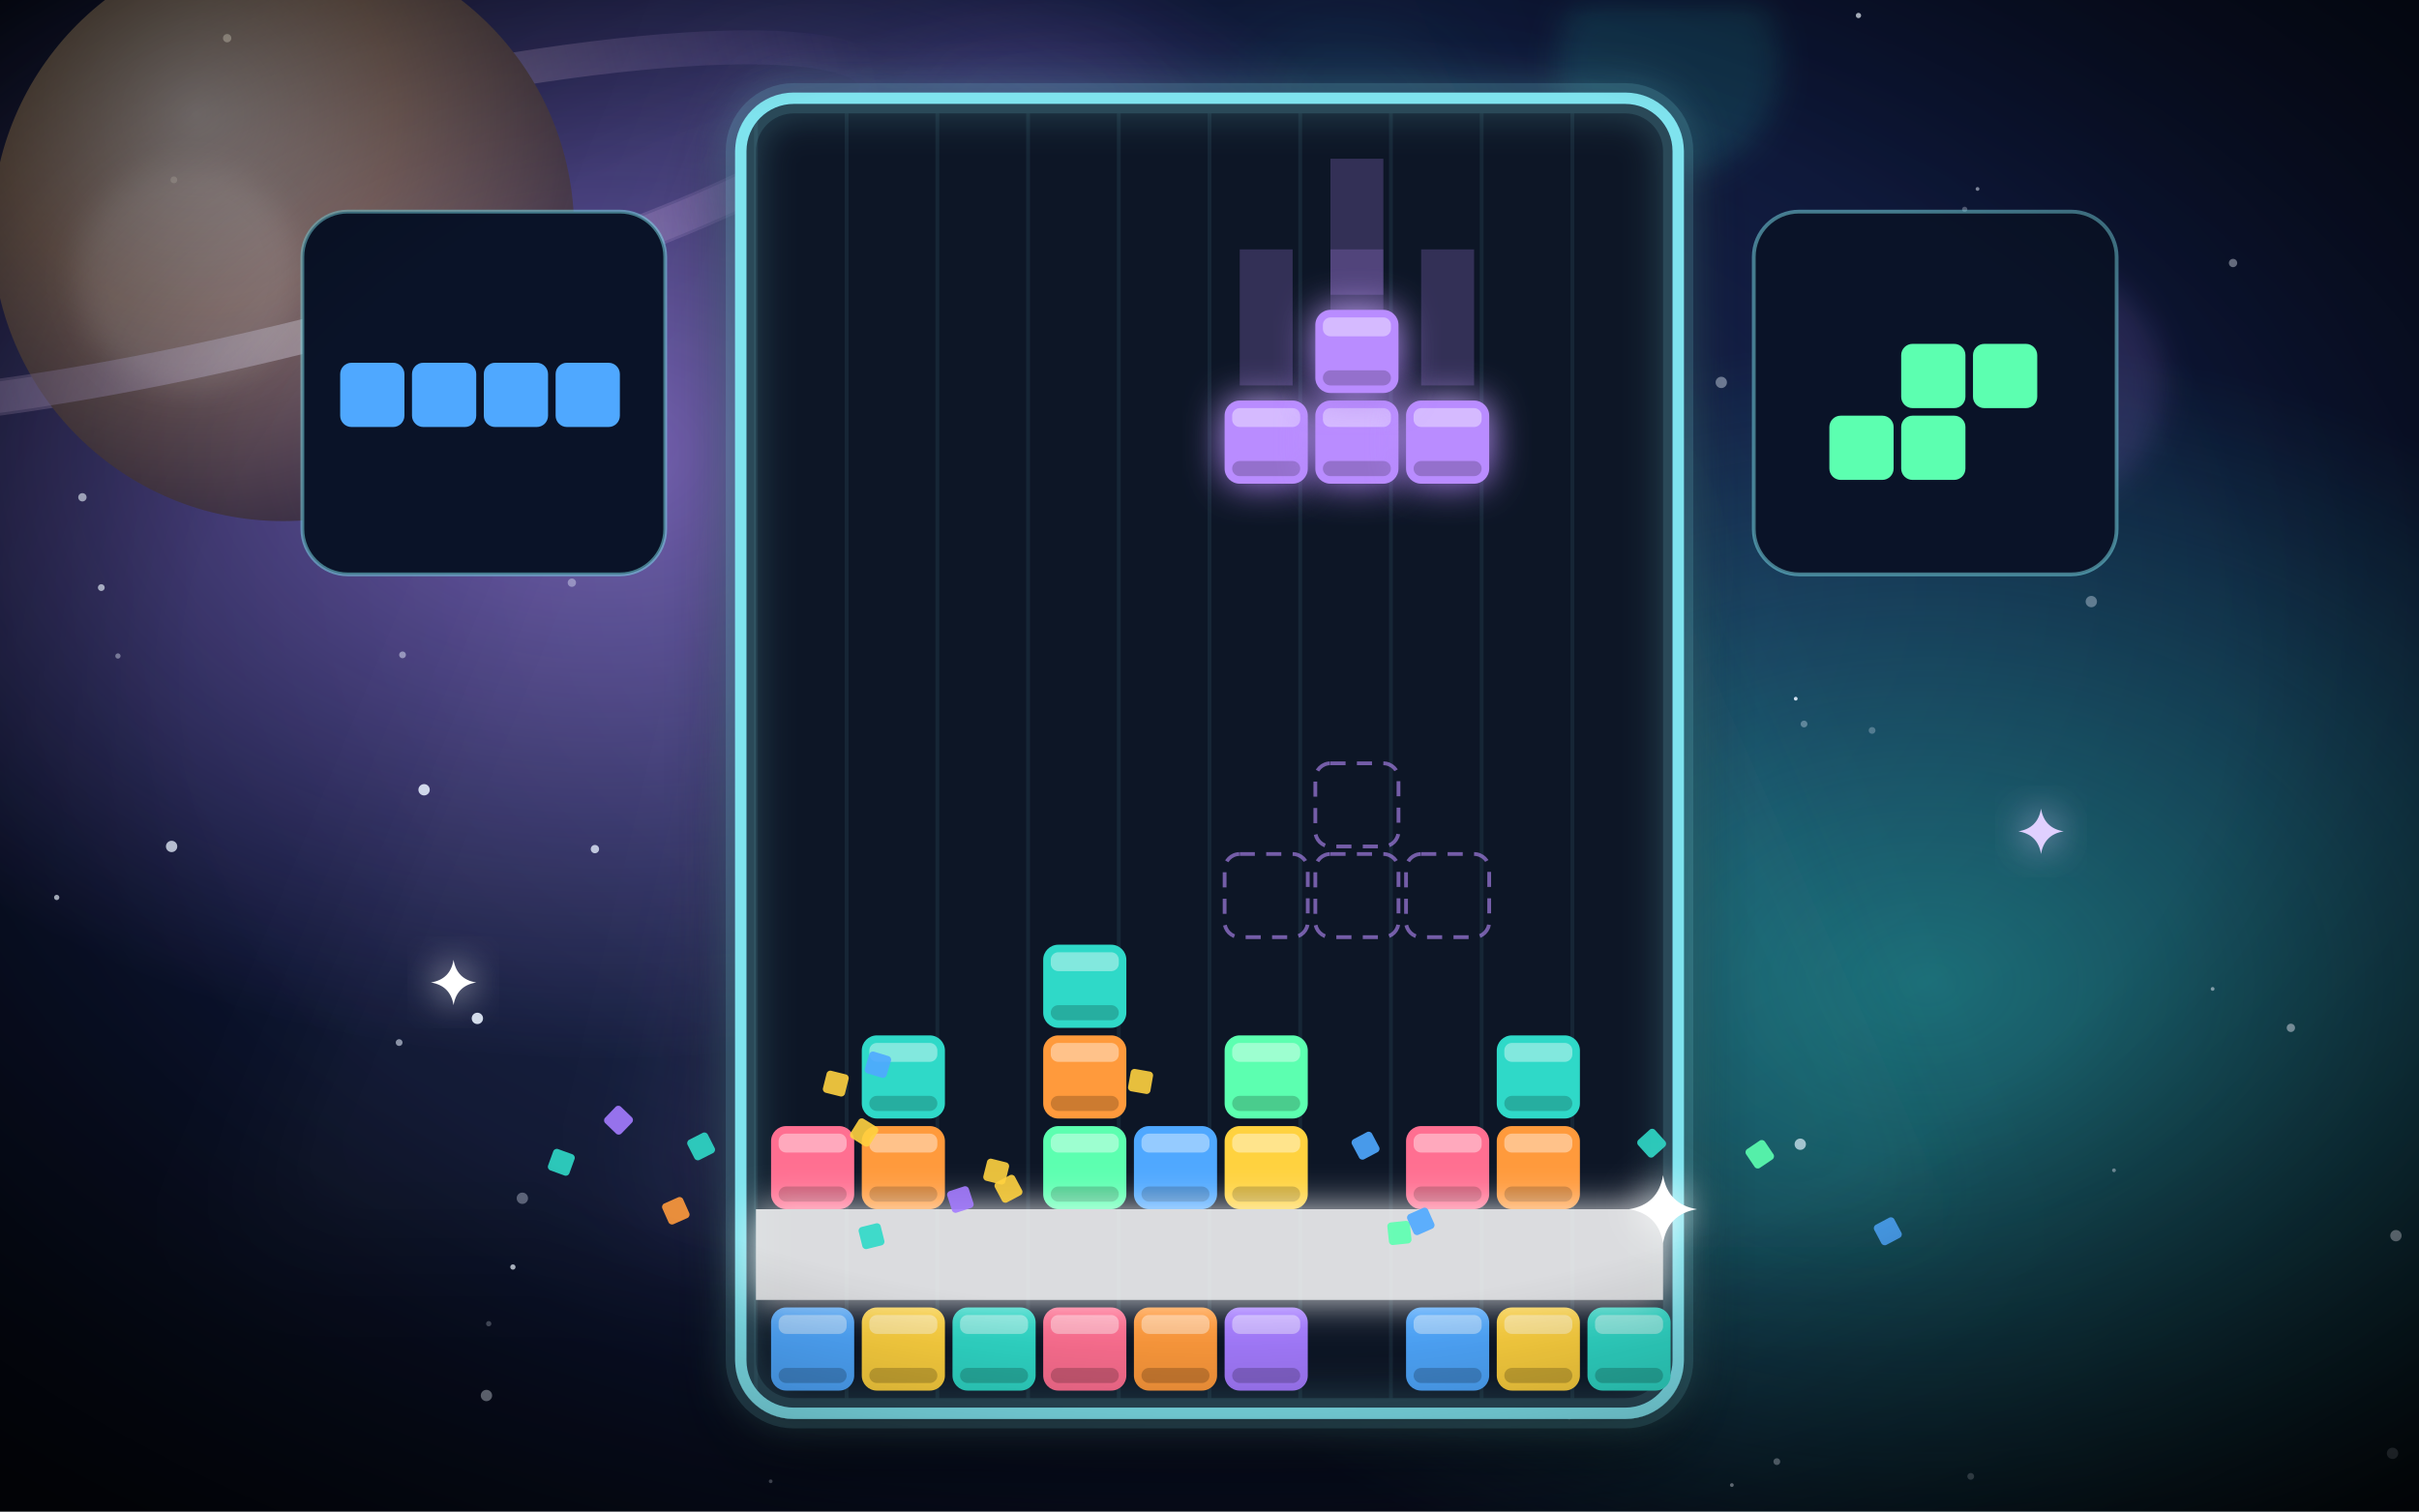
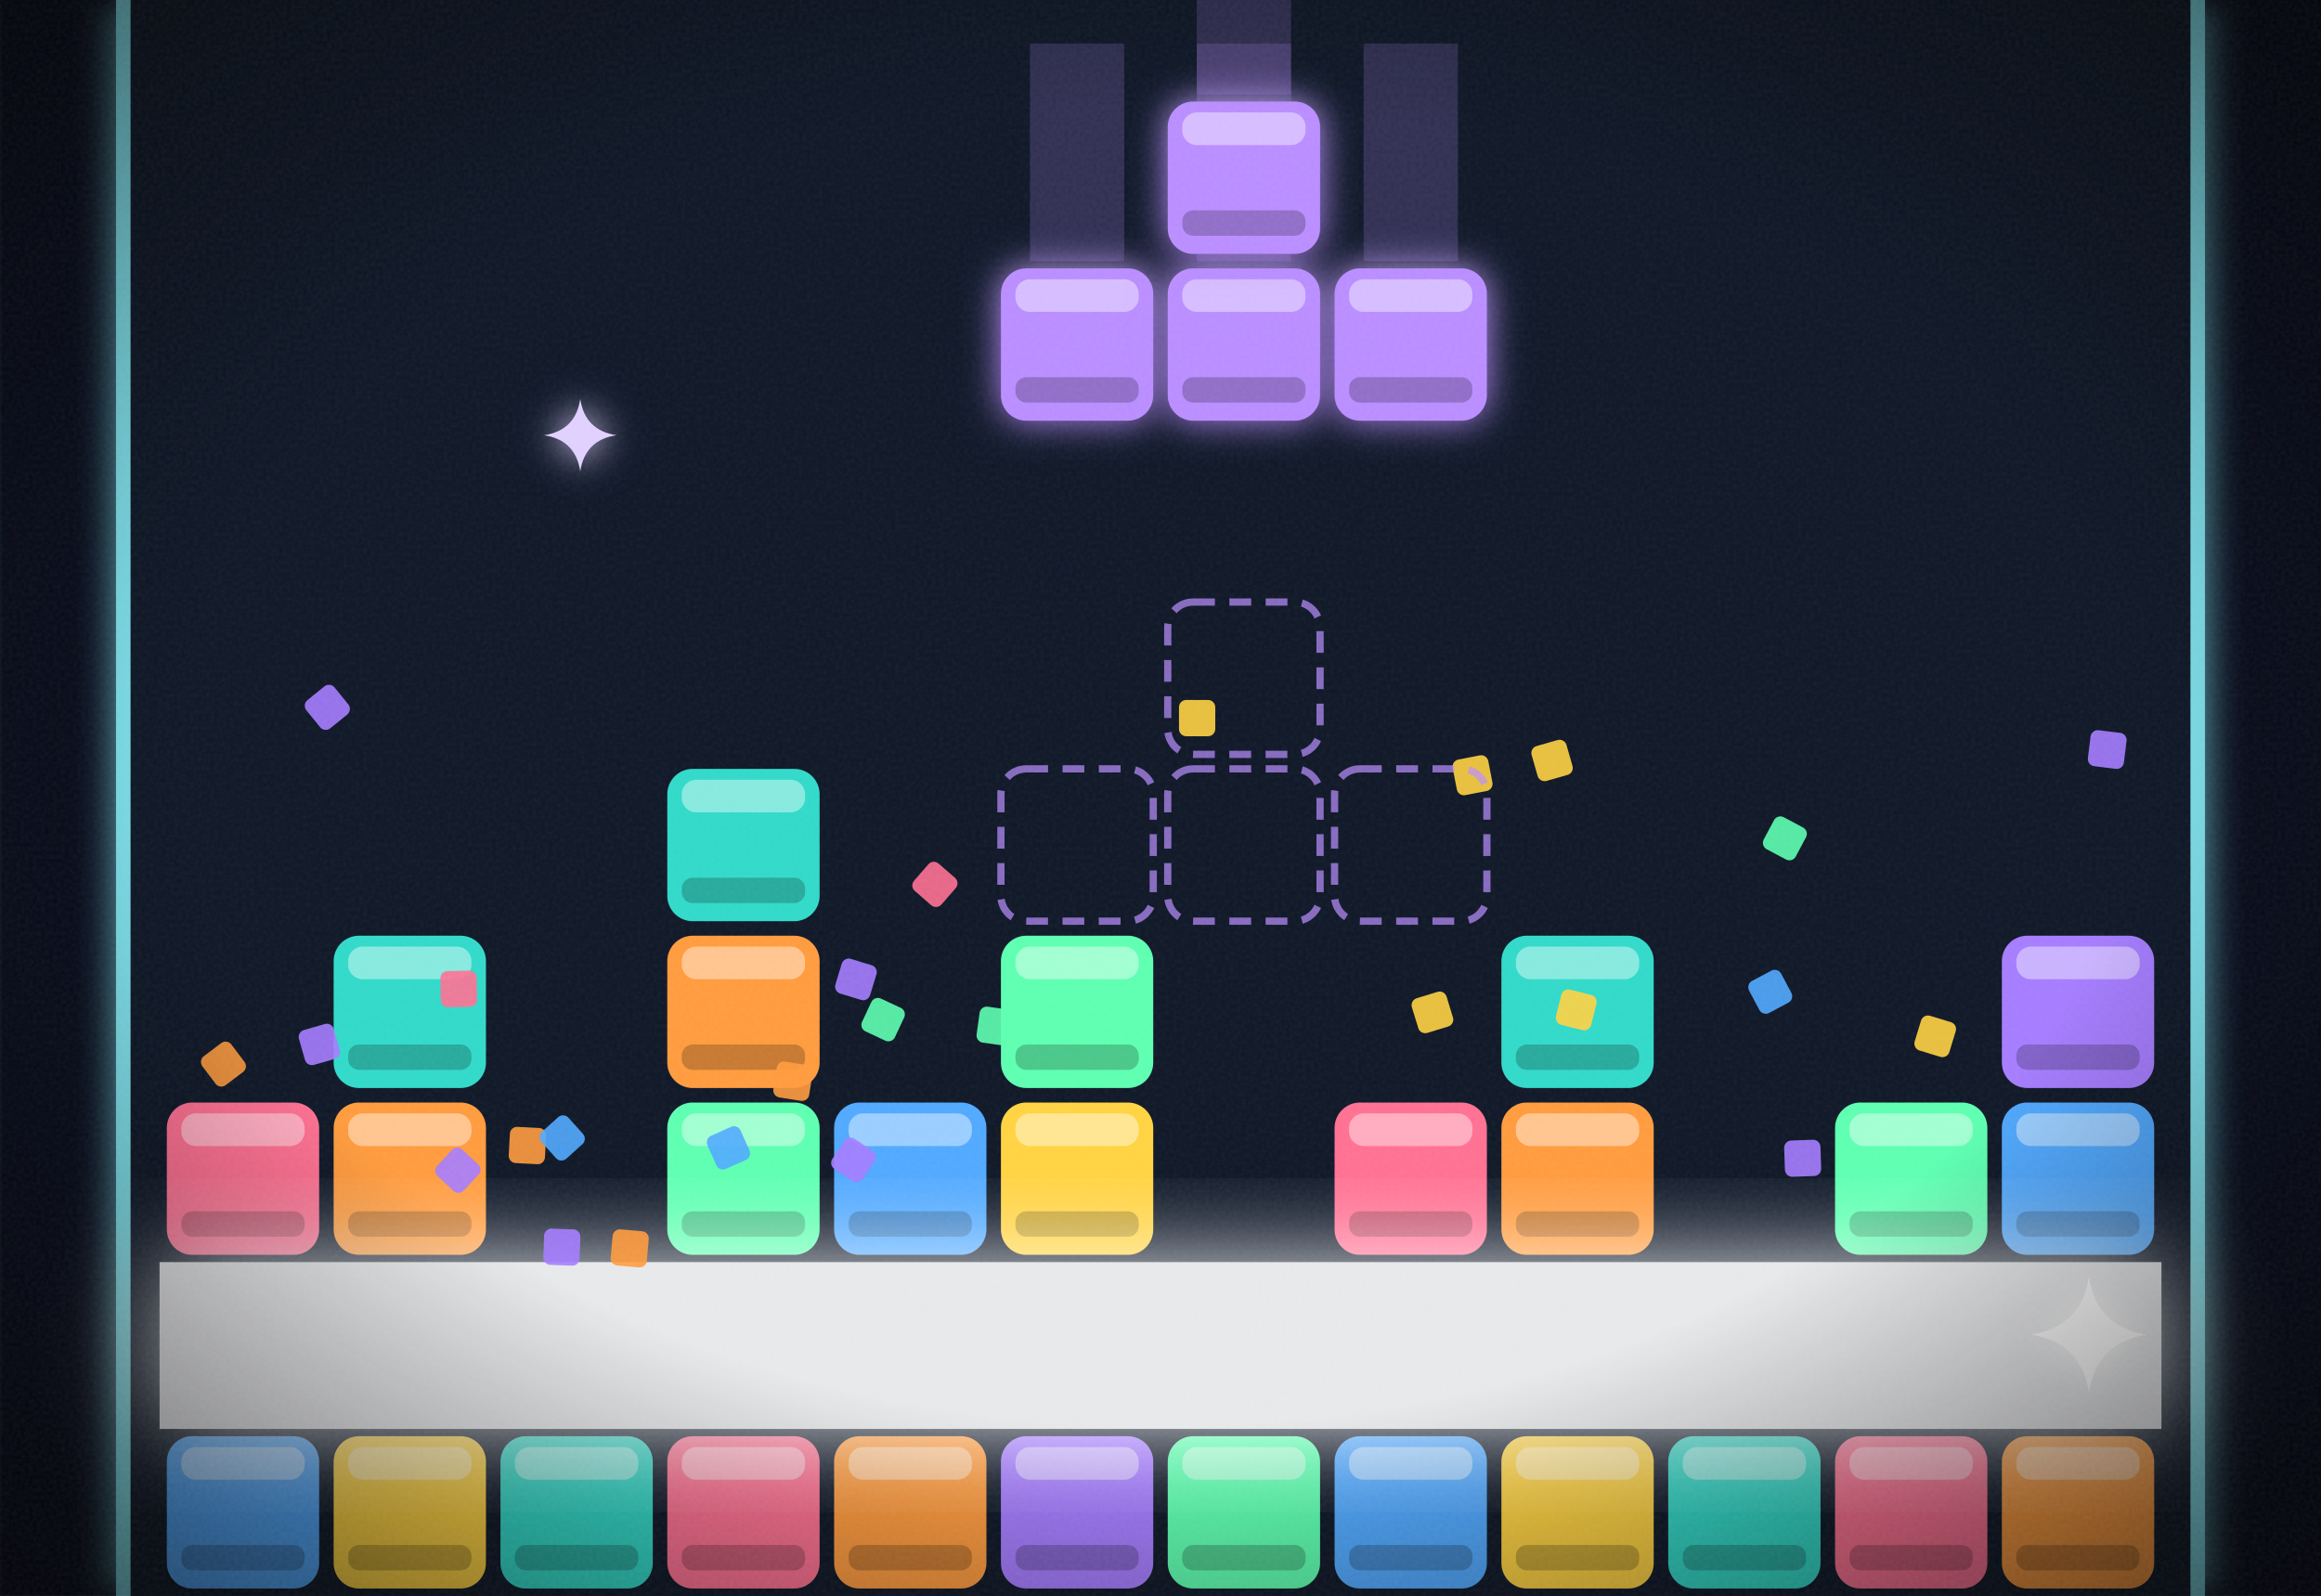
- <svg xmlns="http://www.w3.org/2000/svg" viewBox="0 0 640 400">
+ <svg xmlns="http://www.w3.org/2000/svg" viewBox="0 0 640 440" preserveAspectRatio="xMidYMid slice">
  <defs>
-     <radialGradient id="bg" cx="50%" cy="38%" r="78%">
-       <stop offset="0" stop-color="#1d2c5e" />
-       <stop offset=".55" stop-color="#0c1533" />
-       <stop offset="1" stop-color="#04070f" />
-     </radialGradient>
-     <radialGradient id="neb1" cx="50%" cy="50%" r="50%">
-       <stop offset="0" stop-color="#b98cff" stop-opacity=".55" />
-       <stop offset="1" stop-color="#b98cff" stop-opacity="0" />
-     </radialGradient>
-     <radialGradient id="neb2" cx="50%" cy="50%" r="50%">
-       <stop offset="0" stop-color="#2fd9c8" stop-opacity=".45" />
-       <stop offset="1" stop-color="#2fd9c8" stop-opacity="0" />
-     </radialGradient>
-     <radialGradient id="floorglow" cx="50%" cy="50%" r="50%">
-       <stop offset="0" stop-color="#b98cff" stop-opacity=".6" />
-       <stop offset="1" stop-color="#b98cff" stop-opacity="0" />
-     </radialGradient>
-     <linearGradient id="flo" x1="0" y1="0" x2="0" y2="1">
-       <stop offset="0" stop-color="#0d1530" />
-       <stop offset="1" stop-color="#03050b" />
-     </linearGradient>
-     <radialGradient id="vig" cx="50%" cy="45%" r="72%">
-       <stop offset=".58" stop-color="#000" stop-opacity="0" />
-       <stop offset="1" stop-color="#000" stop-opacity=".6" />
-     </radialGradient>
+     <filter id="glow" x="-50%" y="-50%" width="200%" height="200%">
+       <feGaussianBlur stdDeviation="5" result="b" />
+       <feMerge>
+         <feMergeNode in="b" />
+         <feMergeNode in="SourceGraphic" />
+       </feMerge>
+     </filter>
+     <filter id="bigglow" x="-50%" y="-50%" width="200%" height="200%">
+       <feGaussianBlur stdDeviation="14" result="b" />
+       <feMerge>
+         <feMergeNode in="b" />
+         <feMergeNode in="SourceGraphic" />
+       </feMerge>
+     </filter>
+     <filter id="soft" x="-50%" y="-50%" width="200%" height="200%">
+       <feGaussianBlur stdDeviation="10" />
+     </filter>
+     <filter id="dof" x="-20%" y="-20%" width="140%" height="140%">
+       <feGaussianBlur stdDeviation="4" />
+     </filter>
+     <filter id="dof2" x="-20%" y="-20%" width="140%" height="140%">
+       <feGaussianBlur stdDeviation="9" />
+     </filter>
+     <filter id="bokeh" x="-50%" y="-50%" width="200%" height="200%">
+       <feGaussianBlur stdDeviation="7" />
+     </filter>
+     <filter id="shadow" x="-30%" y="-30%" width="160%" height="160%">
+       <feDropShadow dx="0" dy="10" stdDeviation="10" flood-color="#000" flood-opacity=".6" />
+     </filter>
+     <filter id="grain" x="0" y="0" width="100%" height="100%">
+       <feTurbulence type="fractalNoise" baseFrequency=".9" numOctaves="2" seed="7" />
+       <feColorMatrix values="0 0 0 0 1  0 0 0 0 1  0 0 0 0 1  0 0 0 .055 0" />
+     </filter>
    <linearGradient id="chrome" x1="0" y1="0" x2="0" y2="1">
      <stop offset="0" stop-color="#f6fbff" />
      <stop offset=".45" stop-color="#9fb0c4" />
      <stop offset=".55" stop-color="#5d6c80" />
      <stop offset="1" stop-color="#cfdbe8" />
    </linearGradient>
    <linearGradient id="gold" x1="0" y1="0" x2="0" y2="1">
      <stop offset="0" stop-color="#fff3b0" />
      <stop offset=".5" stop-color="#ffb81f" />
      <stop offset="1" stop-color="#b86a00" />
    </linearGradient>
-     <filter id="glow" x="-50%" y="-50%" width="200%" height="200%">
-       <feGaussianBlur stdDeviation="5" result="b" />
-       <feMerge>
-         <feMergeNode in="b" />
-         <feMergeNode in="SourceGraphic" />
-       </feMerge>
-     </filter>
-     <filter id="soft" x="-50%" y="-50%" width="200%" height="200%">
-       <feGaussianBlur stdDeviation="10" />
-     </filter>
-     <filter id="blur2" x="-50%" y="-50%" width="200%" height="200%">
-       <feGaussianBlur stdDeviation="2" />
-     </filter>
-     <filter id="bokeh" x="-50%" y="-50%" width="200%" height="200%">
-       <feGaussianBlur stdDeviation="4" />
-     </filter>
-     <filter id="ray" x="-20%" y="-20%" width="140%" height="140%">
-       <feGaussianBlur stdDeviation="14" />
-     </filter>
-     <filter id="shadow" x="-30%" y="-30%" width="160%" height="160%">
-       <feDropShadow dx="0" dy="9" stdDeviation="9" flood-color="#000" flood-opacity=".6" />
-     </filter>
+     <radialGradient id="vig" cx="50%" cy="48%" r="75%">
+       <stop offset=".55" stop-color="#000" stop-opacity="0" />
+       <stop offset="1" stop-color="#000" stop-opacity=".72" />
+     </radialGradient>
  </defs>
-   <rect width="640" height="400" fill="url(#bg)" />
-   <ellipse cx="160" cy="120" rx="240" ry="160" fill="url(#neb1)" />
-   <ellipse cx="510" cy="260" rx="240" ry="170" fill="url(#neb2)" />
-   <circle cx="105.6" cy="275.9" r="0.9" fill="#e8f1ff" opacity="0.56" />
-   <circle cx="138.2" cy="317.1" r="1.5" fill="#e8f1ff" opacity="0.37" />
-   <circle cx="337.6" cy="315.4" r="0.5" fill="#e8f1ff" opacity="0.49" />
-   <circle cx="374.6" cy="27.7" r="0.7" fill="#e8f1ff" opacity="0.85" />
-   <circle cx="444.1" cy="174.7" r="1.1" fill="#e8f1ff" opacity="0.65" />
-   <circle cx="21.8" cy="131.6" r="1.1" fill="#e8f1ff" opacity="0.70" />
-   <circle cx="415.2" cy="375.2" r="0.5" fill="#e8f1ff" opacity="0.35" />
-   <circle cx="523.2" cy="50.0" r="0.5" fill="#e8f1ff" opacity="0.54" />
-   <circle cx="353.3" cy="137.2" r="1.1" fill="#e8f1ff" opacity="0.35" />
-   <circle cx="425.7" cy="188.0" r="0.7" fill="#e8f1ff" opacity="0.30" />
-   <circle cx="126.3" cy="269.5" r="1.5" fill="#e8f1ff" opacity="0.89" />
-   <circle cx="45.4" cy="224.0" r="1.5" fill="#e8f1ff" opacity="0.79" />
-   <circle cx="128.7" cy="369.3" r="1.5" fill="#e8f1ff" opacity="0.52" />
-   <circle cx="233.7" cy="180.5" r="1.1" fill="#e8f1ff" opacity="0.46" />
-   <circle cx="310.0" cy="106.3" r="0.5" fill="#e8f1ff" opacity="0.35" />
-   <circle cx="458.2" cy="393.0" r="0.5" fill="#e8f1ff" opacity="0.57" />
-   <circle cx="352.3" cy="299.3" r="0.7" fill="#e8f1ff" opacity="0.62" />
-   <circle cx="203.9" cy="392.0" r="0.5" fill="#e8f1ff" opacity="0.37" />
-   <circle cx="108.9" cy="139.3" r="0.9" fill="#e8f1ff" opacity="0.48" />
-   <circle cx="382.2" cy="122.6" r="0.5" fill="#e8f1ff" opacity="0.36" />
-   <circle cx="590.8" cy="69.6" r="1.1" fill="#e8f1ff" opacity="0.49" />
-   <circle cx="437.3" cy="270.4" r="0.7" fill="#e8f1ff" opacity="0.51" />
-   <circle cx="633.0" cy="384.6" r="1.5" fill="#e8f1ff" opacity="0.26" />
-   <circle cx="221.8" cy="202.5" r="0.7" fill="#e8f1ff" opacity="0.86" />
-   <circle cx="157.4" cy="224.7" r="1.1" fill="#e8f1ff" opacity="0.77" />
-   <circle cx="495.3" cy="193.3" r="0.9" fill="#e8f1ff" opacity="0.28" />
-   <circle cx="165.1" cy="115.9" r="1.1" fill="#e8f1ff" opacity="0.41" />
-   <circle cx="252.5" cy="348.2" r="0.7" fill="#e8f1ff" opacity="0.89" />
-   <circle cx="477.3" cy="191.6" r="0.9" fill="#e8f1ff" opacity="0.34" />
-   <circle cx="416.2" cy="364.6" r="1.1" fill="#e8f1ff" opacity="0.27" />
-   <circle cx="135.7" cy="335.3" r="0.7" fill="#e8f1ff" opacity="0.82" />
-   <circle cx="384.9" cy="170.4" r="1.5" fill="#e8f1ff" opacity="0.84" />
-   <circle cx="305.2" cy="55.5" r="1.5" fill="#e8f1ff" opacity="0.43" />
-   <circle cx="491.7" cy="4.1" r="0.7" fill="#e8f1ff" opacity="0.87" />
-   <circle cx="15.0" cy="237.5" r="0.7" fill="#e8f1ff" opacity="0.80" />
-   <circle cx="374.0" cy="102.9" r="1.1" fill="#e8f1ff" opacity="0.74" />
-   <circle cx="519.8" cy="55.4" r="0.7" fill="#e8f1ff" opacity="0.31" />
-   <circle cx="60.1" cy="10.1" r="1.1" fill="#e8f1ff" opacity="0.76" />
-   <circle cx="46.0" cy="47.6" r="0.9" fill="#e8f1ff" opacity="0.33" />
-   <circle cx="344.7" cy="129.7" r="1.1" fill="#e8f1ff" opacity="0.83" />
-   <circle cx="397.6" cy="72.6" r="1.1" fill="#e8f1ff" opacity="0.38" />
-   <circle cx="476.3" cy="302.8" r="1.5" fill="#e8f1ff" opacity="0.71" />
-   <circle cx="559.3" cy="309.7" r="0.5" fill="#e8f1ff" opacity="0.50" />
-   <circle cx="553.3" cy="159.2" r="1.5" fill="#e8f1ff" opacity="0.36" />
-   <circle cx="455.4" cy="101.2" r="1.5" fill="#e8f1ff" opacity="0.45" />
-   <circle cx="26.8" cy="155.5" r="0.9" fill="#e8f1ff" opacity="0.72" />
-   <circle cx="633.9" cy="327.0" r="1.5" fill="#e8f1ff" opacity="0.57" />
-   <circle cx="366.7" cy="218.2" r="0.5" fill="#e8f1ff" opacity="0.58" />
-   <circle cx="470.1" cy="386.8" r="0.9" fill="#e8f1ff" opacity="0.44" />
-   <circle cx="399.8" cy="303.1" r="0.7" fill="#e8f1ff" opacity="0.29" />
-   <circle cx="521.4" cy="390.7" r="0.9" fill="#e8f1ff" opacity="0.29" />
-   <circle cx="421.1" cy="168.1" r="0.5" fill="#e8f1ff" opacity="0.67" />
-   <circle cx="401.0" cy="323.1" r="1.1" fill="#e8f1ff" opacity="0.58" />
-   <circle cx="606.1" cy="272.0" r="1.1" fill="#e8f1ff" opacity="0.56" />
-   <circle cx="328.3" cy="350.3" r="0.5" fill="#e8f1ff" opacity="0.40" />
-   <circle cx="31.2" cy="173.6" r="0.7" fill="#e8f1ff" opacity="0.43" />
-   <circle cx="377.2" cy="161.8" r="1.1" fill="#e8f1ff" opacity="0.55" />
-   <circle cx="151.3" cy="154.2" r="1.1" fill="#e8f1ff" opacity="0.40" />
-   <circle cx="585.4" cy="261.7" r="0.5" fill="#e8f1ff" opacity="0.56" />
-   <circle cx="314.8" cy="286.9" r="0.7" fill="#e8f1ff" opacity="0.76" />
-   <circle cx="401.2" cy="303.4" r="1.5" fill="#e8f1ff" opacity="0.70" />
-   <circle cx="437.1" cy="98.1" r="1.1" fill="#e8f1ff" opacity="0.50" />
-   <circle cx="393.4" cy="329.9" r="0.5" fill="#e8f1ff" opacity="0.36" />
-   <circle cx="129.3" cy="350.3" r="0.7" fill="#e8f1ff" opacity="0.31" />
-   <circle cx="112.2" cy="209.0" r="1.5" fill="#e8f1ff" opacity="0.86" />
-   <circle cx="475.1" cy="184.9" r="0.5" fill="#e8f1ff" opacity="0.89" />
-   <circle cx="106.5" cy="173.3" r="0.9" fill="#e8f1ff" opacity="0.49" />
-   <circle cx="372.3" cy="75.5" r="0.5" fill="#e8f1ff" opacity="0.87" />
-   <circle cx="206.2" cy="101.7" r="0.7" fill="#e8f1ff" opacity="0.83" />
-   <circle cx="324.5" cy="95.4" r="0.9" fill="#e8f1ff" opacity="0.72" />
-   <defs>
-     <radialGradient id="pl" cx="35%" cy="30%" r="75%">
-       <stop offset="0" stop-color="#f3e2c0" />
-       <stop offset=".45" stop-color="#b08a5a" />
-       <stop offset="1" stop-color="#2a1d14" />
-     </radialGradient>
-     <linearGradient id="plr" x1="0" y1="0" x2="1" y2="0">
-       <stop offset="0" stop-color="#b98cff" stop-opacity="0" />
-       <stop offset=".5" stop-color="#f6e6c4" stop-opacity=".8" />
-       <stop offset="1" stop-color="#b98cff" stop-opacity="0" />
-     </linearGradient>
-   </defs>
-   <g opacity=".55">
-     <ellipse cx="74.9" cy="60.9" rx="161.8" ry="29.3" fill="none" stroke="url(#plr)" stroke-width="9" transform="rotate(-14 74.9 60.9)" />
-     <circle cx="74.9" cy="60.9" r="77.0" fill="url(#pl)" />
-     <path d="M-86.8,60.9 A161.8,29.3 0 0 0 236.7,60.9" fill="none" stroke="url(#plr)" stroke-width="9" transform="rotate(-14 74.9 60.9)" />
-   </g>
-   <circle cx="258.2" cy="169.0" r="33.3" fill="#b98cff" opacity="0.16" filter="url(#bokeh)" />
-   <circle cx="259.8" cy="97.4" r="16.5" fill="#b98cff" opacity="0.12" filter="url(#bokeh)" />
-   <circle cx="49.6" cy="73.2" r="29.7" fill="#ffffff" opacity="0.13" filter="url(#bokeh)" />
-   <circle cx="141.7" cy="90.0" r="24.6" fill="#2fd9c8" opacity="0.11" filter="url(#bokeh)" />
-   <circle cx="441.3" cy="17.3" r="29.6" fill="#2fd9c8" opacity="0.14" filter="url(#bokeh)" />
-   <circle cx="360.7" cy="137.1" r="33.8" fill="#b98cff" opacity="0.12" filter="url(#bokeh)" />
-   <circle cx="274.9" cy="241.2" r="21.1" fill="#b98cff" opacity="0.11" filter="url(#bokeh)" />
-   <circle cx="539.5" cy="101.7" r="32.9" fill="#b98cff" opacity="0.15" filter="url(#bokeh)" />
-   <circle cx="360.3" cy="71.0" r="25.6" fill="#ffffff" opacity="0.09" filter="url(#bokeh)" />
-   <g opacity=".55" filter="url(#ray)">
-     <polygon points="250,-10 300,-10 380,330 170,330" fill="#b98cff" opacity=".18" />
-     <polygon points="330,-10 370,-10 520,330 360,330" fill="#2fd9c8" opacity=".14" />
-     <polygon points="200,-10 230,-10 230,330 60,330" fill="#ffffff" opacity=".06" />
-   </g>
-   <rect x="196" y="26" width="248" height="348" rx="14" fill="#0a1328" stroke="#7fe3ee" stroke-width="3" filter="url(#shadow)" />
-   <rect x="196" y="26" width="248" height="348" rx="14" fill="none" stroke="#7fe3ee" stroke-width="8" opacity=".25" filter="url(#glow)" />
-   <line x1="200" y1="30" x2="200" y2="370" stroke="#7fe3ee" stroke-opacity=".08" />
-   <line x1="224" y1="30" x2="224" y2="370" stroke="#7fe3ee" stroke-opacity=".08" />
-   <line x1="248" y1="30" x2="248" y2="370" stroke="#7fe3ee" stroke-opacity=".08" />
-   <line x1="272" y1="30" x2="272" y2="370" stroke="#7fe3ee" stroke-opacity=".08" />
-   <line x1="296" y1="30" x2="296" y2="370" stroke="#7fe3ee" stroke-opacity=".08" />
-   <line x1="320" y1="30" x2="320" y2="370" stroke="#7fe3ee" stroke-opacity=".08" />
-   <line x1="344" y1="30" x2="344" y2="370" stroke="#7fe3ee" stroke-opacity=".08" />
-   <line x1="368" y1="30" x2="368" y2="370" stroke="#7fe3ee" stroke-opacity=".08" />
-   <line x1="392" y1="30" x2="392" y2="370" stroke="#7fe3ee" stroke-opacity=".08" />
-   <line x1="416" y1="30" x2="416" y2="370" stroke="#7fe3ee" stroke-opacity=".08" />
-   <rect x="204" y="346" width="22" height="22" rx="4" fill="#4fa8ff" />
-   <rect x="206" y="348" width="18" height="5" rx="2" fill="#fff" opacity=".4" />
-   <rect x="206" y="362" width="18" height="4" rx="2" fill="#000" opacity=".2" />
-   <rect x="204" y="298" width="22" height="22" rx="4" fill="#ff6f91" />
-   <rect x="206" y="300" width="18" height="5" rx="2" fill="#fff" opacity=".4" />
-   <rect x="206" y="314" width="18" height="4" rx="2" fill="#000" opacity=".2" />
-   <rect x="228" y="346" width="22" height="22" rx="4" fill="#ffd23f" />
-   <rect x="230" y="348" width="18" height="5" rx="2" fill="#fff" opacity=".4" />
-   <rect x="230" y="362" width="18" height="4" rx="2" fill="#000" opacity=".2" />
-   <rect x="228" y="298" width="22" height="22" rx="4" fill="#ff9a3c" />
-   <rect x="230" y="300" width="18" height="5" rx="2" fill="#fff" opacity=".4" />
-   <rect x="230" y="314" width="18" height="4" rx="2" fill="#000" opacity=".2" />
-   <rect x="228" y="274" width="22" height="22" rx="4" fill="#2fd9c8" />
-   <rect x="230" y="276" width="18" height="5" rx="2" fill="#fff" opacity=".4" />
-   <rect x="230" y="290" width="18" height="4" rx="2" fill="#000" opacity=".2" />
-   <rect x="252" y="346" width="22" height="22" rx="4" fill="#2fd9c8" />
-   <rect x="254" y="348" width="18" height="5" rx="2" fill="#fff" opacity=".4" />
-   <rect x="254" y="362" width="18" height="4" rx="2" fill="#000" opacity=".2" />
-   <rect x="276" y="346" width="22" height="22" rx="4" fill="#ff6f91" />
-   <rect x="278" y="348" width="18" height="5" rx="2" fill="#fff" opacity=".4" />
-   <rect x="278" y="362" width="18" height="4" rx="2" fill="#000" opacity=".2" />
-   <rect x="276" y="298" width="22" height="22" rx="4" fill="#5cffb0" />
-   <rect x="278" y="300" width="18" height="5" rx="2" fill="#fff" opacity=".4" />
-   <rect x="278" y="314" width="18" height="4" rx="2" fill="#000" opacity=".2" />
-   <rect x="276" y="274" width="22" height="22" rx="4" fill="#ff9a3c" />
-   <rect x="278" y="276" width="18" height="5" rx="2" fill="#fff" opacity=".4" />
-   <rect x="278" y="290" width="18" height="4" rx="2" fill="#000" opacity=".2" />
-   <rect x="276" y="250" width="22" height="22" rx="4" fill="#2fd9c8" />
-   <rect x="278" y="252" width="18" height="5" rx="2" fill="#fff" opacity=".4" />
-   <rect x="278" y="266" width="18" height="4" rx="2" fill="#000" opacity=".2" />
-   <rect x="300" y="346" width="22" height="22" rx="4" fill="#ff9a3c" />
-   <rect x="302" y="348" width="18" height="5" rx="2" fill="#fff" opacity=".4" />
-   <rect x="302" y="362" width="18" height="4" rx="2" fill="#000" opacity=".2" />
-   <rect x="300" y="298" width="22" height="22" rx="4" fill="#4fa8ff" />
-   <rect x="302" y="300" width="18" height="5" rx="2" fill="#fff" opacity=".4" />
-   <rect x="302" y="314" width="18" height="4" rx="2" fill="#000" opacity=".2" />
-   <rect x="324" y="346" width="22" height="22" rx="4" fill="#a47bff" />
-   <rect x="326" y="348" width="18" height="5" rx="2" fill="#fff" opacity=".4" />
-   <rect x="326" y="362" width="18" height="4" rx="2" fill="#000" opacity=".2" />
-   <rect x="324" y="298" width="22" height="22" rx="4" fill="#ffd23f" />
-   <rect x="326" y="300" width="18" height="5" rx="2" fill="#fff" opacity=".4" />
-   <rect x="326" y="314" width="18" height="4" rx="2" fill="#000" opacity=".2" />
-   <rect x="324" y="274" width="22" height="22" rx="4" fill="#5cffb0" />
-   <rect x="326" y="276" width="18" height="5" rx="2" fill="#fff" opacity=".4" />
-   <rect x="326" y="290" width="18" height="4" rx="2" fill="#000" opacity=".2" />
-   <rect x="372" y="346" width="22" height="22" rx="4" fill="#4fa8ff" />
-   <rect x="374" y="348" width="18" height="5" rx="2" fill="#fff" opacity=".4" />
-   <rect x="374" y="362" width="18" height="4" rx="2" fill="#000" opacity=".2" />
-   <rect x="372" y="298" width="22" height="22" rx="4" fill="#ff6f91" />
-   <rect x="374" y="300" width="18" height="5" rx="2" fill="#fff" opacity=".4" />
-   <rect x="374" y="314" width="18" height="4" rx="2" fill="#000" opacity=".2" />
-   <rect x="396" y="346" width="22" height="22" rx="4" fill="#ffd23f" />
-   <rect x="398" y="348" width="18" height="5" rx="2" fill="#fff" opacity=".4" />
-   <rect x="398" y="362" width="18" height="4" rx="2" fill="#000" opacity=".2" />
-   <rect x="396" y="298" width="22" height="22" rx="4" fill="#ff9a3c" />
-   <rect x="398" y="300" width="18" height="5" rx="2" fill="#fff" opacity=".4" />
-   <rect x="398" y="314" width="18" height="4" rx="2" fill="#000" opacity=".2" />
-   <rect x="396" y="274" width="22" height="22" rx="4" fill="#2fd9c8" />
-   <rect x="398" y="276" width="18" height="5" rx="2" fill="#fff" opacity=".4" />
-   <rect x="398" y="290" width="18" height="4" rx="2" fill="#000" opacity=".2" />
-   <rect x="420" y="346" width="22" height="22" rx="4" fill="#2fd9c8" />
-   <rect x="422" y="348" width="18" height="5" rx="2" fill="#fff" opacity=".4" />
-   <rect x="422" y="362" width="18" height="4" rx="2" fill="#000" opacity=".2" />
-   <rect x="200" y="320" width="240" height="24" fill="#ffffff" opacity=".85" filter="url(#glow)" />
-   <rect x="212.1" y="275.3" width="6" height="6" rx="1" fill="#4fa8ff" transform="rotate(17 212.1 337.5)" opacity=".9" />
-   <rect x="216.4" y="279.5" width="6" height="6" rx="1" fill="#ffd23f" transform="rotate(62 216.4 338.0)" opacity=".9" />
-   <rect x="300.9" y="262.1" width="6" height="6" rx="1" fill="#4fa8ff" transform="rotate(62 300.9 331.9)" opacity=".9" />
-   <rect x="208.2" y="281.8" width="6" height="6" rx="1" fill="#ffd23f" transform="rotate(14 208.2 326.2)" opacity=".9" />
-   <rect x="405.1" y="284.0" width="6" height="6" rx="1" fill="#2fd9c8" transform="rotate(48 405.1 327.2)" opacity=".9" />
-   <rect x="157.3" y="301.5" width="6" height="6" rx="1" fill="#ff9a3c" transform="rotate(66 157.3 326.7)" opacity=".9" />
-   <rect x="479.6" y="309.1" width="6" height="6" rx="1" fill="#4fa8ff" transform="rotate(62 479.6 333.0)" opacity=".9" />
-   <rect x="427.1" y="280.4" width="6" height="6" rx="1" fill="#5cffb0" transform="rotate(56 427.1 327.8)" opacity=".9" />
-   <rect x="205.5" y="302.2" width="6" height="6" rx="1" fill="#2fd9c8" transform="rotate(76 205.5 330.3)" opacity=".9" />
-   <rect x="118.2" y="257.3" width="6" height="6" rx="1" fill="#2fd9c8" transform="rotate(63 118.2 334.3)" opacity=".9" />
-   <rect x="321.4" y="276.6" width="6" height="6" rx="1" fill="#5cffb0" transform="rotate(84 321.4 328.4)" opacity=".9" />
-   <rect x="120.5" y="274.8" width="6" height="6" rx="1" fill="#a47bff" transform="rotate(44 120.5 336.8)" opacity=".9" />
-   <rect x="208.6" y="290.1" width="6" height="6" rx="1" fill="#ffd23f" transform="rotate(32 208.6 326.1)" opacity=".9" />
-   <rect x="254.0" y="305.5" width="6" height="6" rx="1" fill="#ffd23f" transform="rotate(14 254.0 336.0)" opacity=".9" />
-   <rect x="135.7" y="301.8" width="6" height="6" rx="1" fill="#2fd9c8" transform="rotate(20 135.7 334.0)" opacity=".9" />
-   <rect x="217.4" y="285.6" width="6" height="6" rx="1" fill="#a47bff" transform="rotate(72 217.4 326.2)" opacity=".9" />
-   <rect x="291.2" y="282.0" width="6" height="6" rx="1" fill="#ffd23f" transform="rotate(10 291.2 328.8)" opacity=".9" />
-   <rect x="354.4" y="304.3" width="6" height="6" rx="1" fill="#4fa8ff" transform="rotate(66 354.4 329.5)" opacity=".9" />
-   <rect x="328" y="66" width="14" height="36" fill="#b98cff" opacity=".22" />
-   <g filter="url(#glow)">
-     <rect x="324" y="106" width="22" height="22" rx="4" fill="#b98cff" />
-     <rect x="326" y="108" width="18" height="5" rx="2" fill="#fff" opacity=".4" />
-     <rect x="326" y="122" width="18" height="4" rx="2" fill="#000" opacity=".2" />
-   </g>
-   <rect x="352" y="66" width="14" height="36" fill="#b98cff" opacity=".22" />
-   <g filter="url(#glow)">
-     <rect x="348" y="106" width="22" height="22" rx="4" fill="#b98cff" />
-     <rect x="350" y="108" width="18" height="5" rx="2" fill="#fff" opacity=".4" />
-     <rect x="350" y="122" width="18" height="4" rx="2" fill="#000" opacity=".2" />
-   </g>
-   <rect x="376" y="66" width="14" height="36" fill="#b98cff" opacity=".22" />
-   <g filter="url(#glow)">
-     <rect x="372" y="106" width="22" height="22" rx="4" fill="#b98cff" />
-     <rect x="374" y="108" width="18" height="5" rx="2" fill="#fff" opacity=".4" />
-     <rect x="374" y="122" width="18" height="4" rx="2" fill="#000" opacity=".2" />
-   </g>
-   <rect x="352" y="42" width="14" height="36" fill="#b98cff" opacity=".22" />
-   <g filter="url(#glow)">
-     <rect x="348" y="82" width="22" height="22" rx="4" fill="#b98cff" />
-     <rect x="350" y="84" width="18" height="5" rx="2" fill="#fff" opacity=".4" />
-     <rect x="350" y="98" width="18" height="4" rx="2" fill="#000" opacity=".2" />
-   </g>
-   <rect x="324" y="226" width="22" height="22" rx="4" fill="none" stroke="#b98cff" stroke-dasharray="4 3" opacity=".6" />
-   <rect x="348" y="226" width="22" height="22" rx="4" fill="none" stroke="#b98cff" stroke-dasharray="4 3" opacity=".6" />
-   <rect x="372" y="226" width="22" height="22" rx="4" fill="none" stroke="#b98cff" stroke-dasharray="4 3" opacity=".6" />
-   <rect x="348" y="202" width="22" height="22" rx="4" fill="none" stroke="#b98cff" stroke-dasharray="4 3" opacity=".6" />
-   <rect x="464" y="56" width="96" height="96" rx="12" fill="#0a1328" stroke="#7fe3ee" stroke-opacity=".5" />
-   <rect x="484" y="110" width="17" height="17" rx="3" fill="#5cffb0" />
-   <rect x="503" y="110" width="17" height="17" rx="3" fill="#5cffb0" />
-   <rect x="503" y="91" width="17" height="17" rx="3" fill="#5cffb0" />
-   <rect x="522" y="91" width="17" height="17" rx="3" fill="#5cffb0" />
-   <rect x="80" y="56" width="96" height="96" rx="12" fill="#0a1328" stroke="#7fe3ee" stroke-opacity=".5" />
-   <rect x="90" y="96" width="17" height="17" rx="3" fill="#4fa8ff" />
-   <rect x="109" y="96" width="17" height="17" rx="3" fill="#4fa8ff" />
-   <rect x="128" y="96" width="17" height="17" rx="3" fill="#4fa8ff" />
-   <rect x="147" y="96" width="17" height="17" rx="3" fill="#4fa8ff" />
+   <rect width="640" height="440" fill="#05070f" />
+   <rect width="640" height="440" fill="#070b1c" />
+   <line x1="0" y1="0" x2="0" y2="440" stroke="#7fe3ee" stroke-opacity=".05" />
+   <line x1="32" y1="0" x2="32" y2="440" stroke="#7fe3ee" stroke-opacity=".05" />
+   <line x1="64" y1="0" x2="64" y2="440" stroke="#7fe3ee" stroke-opacity=".05" />
+   <line x1="96" y1="0" x2="96" y2="440" stroke="#7fe3ee" stroke-opacity=".05" />
+   <line x1="128" y1="0" x2="128" y2="440" stroke="#7fe3ee" stroke-opacity=".05" />
+   <line x1="160" y1="0" x2="160" y2="440" stroke="#7fe3ee" stroke-opacity=".05" />
+   <line x1="192" y1="0" x2="192" y2="440" stroke="#7fe3ee" stroke-opacity=".05" />
+   <line x1="224" y1="0" x2="224" y2="440" stroke="#7fe3ee" stroke-opacity=".05" />
+   <line x1="256" y1="0" x2="256" y2="440" stroke="#7fe3ee" stroke-opacity=".05" />
+   <line x1="288" y1="0" x2="288" y2="440" stroke="#7fe3ee" stroke-opacity=".05" />
+   <line x1="320" y1="0" x2="320" y2="440" stroke="#7fe3ee" stroke-opacity=".05" />
+   <line x1="352" y1="0" x2="352" y2="440" stroke="#7fe3ee" stroke-opacity=".05" />
+   <line x1="384" y1="0" x2="384" y2="440" stroke="#7fe3ee" stroke-opacity=".05" />
+   <line x1="416" y1="0" x2="416" y2="440" stroke="#7fe3ee" stroke-opacity=".05" />
+   <line x1="448" y1="0" x2="448" y2="440" stroke="#7fe3ee" stroke-opacity=".05" />
+   <line x1="480" y1="0" x2="480" y2="440" stroke="#7fe3ee" stroke-opacity=".05" />
+   <line x1="512" y1="0" x2="512" y2="440" stroke="#7fe3ee" stroke-opacity=".05" />
+   <line x1="544" y1="0" x2="544" y2="440" stroke="#7fe3ee" stroke-opacity=".05" />
+   <line x1="576" y1="0" x2="576" y2="440" stroke="#7fe3ee" stroke-opacity=".05" />
+   <line x1="608" y1="0" x2="608" y2="440" stroke="#7fe3ee" stroke-opacity=".05" />
+   <rect x="34" y="-20" width="572" height="480" fill="#0a1328" stroke="#7fe3ee" stroke-width="4" filter="url(#glow)" />
+   <g>
+     <rect x="46" y="396" width="42" height="42" rx="7" fill="#4fa8ff" />
+     <rect x="50" y="399" width="34" height="9" rx="4" fill="#fff" opacity=".42" />
+     <rect x="50" y="426" width="34" height="7" rx="3" fill="#000" opacity=".22" />
+   </g>
+   <g>
+     <rect x="46" y="304" width="42" height="42" rx="7" fill="#ff6f91" />
+     <rect x="50" y="307" width="34" height="9" rx="4" fill="#fff" opacity=".42" />
+     <rect x="50" y="334" width="34" height="7" rx="3" fill="#000" opacity=".22" />
+   </g>
+   <g>
+     <rect x="92" y="396" width="42" height="42" rx="7" fill="#ffd23f" />
+     <rect x="96" y="399" width="34" height="9" rx="4" fill="#fff" opacity=".42" />
+     <rect x="96" y="426" width="34" height="7" rx="3" fill="#000" opacity=".22" />
+   </g>
+   <g>
+     <rect x="92" y="304" width="42" height="42" rx="7" fill="#ff9a3c" />
+     <rect x="96" y="307" width="34" height="9" rx="4" fill="#fff" opacity=".42" />
+     <rect x="96" y="334" width="34" height="7" rx="3" fill="#000" opacity=".22" />
+   </g>
+   <g>
+     <rect x="92" y="258" width="42" height="42" rx="7" fill="#2fd9c8" />
+     <rect x="96" y="261" width="34" height="9" rx="4" fill="#fff" opacity=".42" />
+     <rect x="96" y="288" width="34" height="7" rx="3" fill="#000" opacity=".22" />
+   </g>
+   <g>
+     <rect x="138" y="396" width="42" height="42" rx="7" fill="#2fd9c8" />
+     <rect x="142" y="399" width="34" height="9" rx="4" fill="#fff" opacity=".42" />
+     <rect x="142" y="426" width="34" height="7" rx="3" fill="#000" opacity=".22" />
+   </g>
+   <g>
+     <rect x="184" y="396" width="42" height="42" rx="7" fill="#ff6f91" />
+     <rect x="188" y="399" width="34" height="9" rx="4" fill="#fff" opacity=".42" />
+     <rect x="188" y="426" width="34" height="7" rx="3" fill="#000" opacity=".22" />
+   </g>
+   <g>
+     <rect x="184" y="304" width="42" height="42" rx="7" fill="#5cffb0" />
+     <rect x="188" y="307" width="34" height="9" rx="4" fill="#fff" opacity=".42" />
+     <rect x="188" y="334" width="34" height="7" rx="3" fill="#000" opacity=".22" />
+   </g>
+   <g>
+     <rect x="184" y="258" width="42" height="42" rx="7" fill="#ff9a3c" />
+     <rect x="188" y="261" width="34" height="9" rx="4" fill="#fff" opacity=".42" />
+     <rect x="188" y="288" width="34" height="7" rx="3" fill="#000" opacity=".22" />
+   </g>
+   <g>
+     <rect x="184" y="212" width="42" height="42" rx="7" fill="#2fd9c8" />
+     <rect x="188" y="215" width="34" height="9" rx="4" fill="#fff" opacity=".42" />
+     <rect x="188" y="242" width="34" height="7" rx="3" fill="#000" opacity=".22" />
+   </g>
+   <g>
+     <rect x="230" y="396" width="42" height="42" rx="7" fill="#ff9a3c" />
+     <rect x="234" y="399" width="34" height="9" rx="4" fill="#fff" opacity=".42" />
+     <rect x="234" y="426" width="34" height="7" rx="3" fill="#000" opacity=".22" />
+   </g>
+   <g>
+     <rect x="230" y="304" width="42" height="42" rx="7" fill="#4fa8ff" />
+     <rect x="234" y="307" width="34" height="9" rx="4" fill="#fff" opacity=".42" />
+     <rect x="234" y="334" width="34" height="7" rx="3" fill="#000" opacity=".22" />
+   </g>
+   <g>
+     <rect x="276" y="396" width="42" height="42" rx="7" fill="#a47bff" />
+     <rect x="280" y="399" width="34" height="9" rx="4" fill="#fff" opacity=".42" />
+     <rect x="280" y="426" width="34" height="7" rx="3" fill="#000" opacity=".22" />
+   </g>
+   <g>
+     <rect x="276" y="304" width="42" height="42" rx="7" fill="#ffd23f" />
+     <rect x="280" y="307" width="34" height="9" rx="4" fill="#fff" opacity=".42" />
+     <rect x="280" y="334" width="34" height="7" rx="3" fill="#000" opacity=".22" />
+   </g>
+   <g>
+     <rect x="276" y="258" width="42" height="42" rx="7" fill="#5cffb0" />
+     <rect x="280" y="261" width="34" height="9" rx="4" fill="#fff" opacity=".42" />
+     <rect x="280" y="288" width="34" height="7" rx="3" fill="#000" opacity=".22" />
+   </g>
+   <g>
+     <rect x="322" y="396" width="42" height="42" rx="7" fill="#5cffb0" />
+     <rect x="326" y="399" width="34" height="9" rx="4" fill="#fff" opacity=".42" />
+     <rect x="326" y="426" width="34" height="7" rx="3" fill="#000" opacity=".22" />
+   </g>
+   <g>
+     <rect x="368" y="396" width="42" height="42" rx="7" fill="#4fa8ff" />
+     <rect x="372" y="399" width="34" height="9" rx="4" fill="#fff" opacity=".42" />
+     <rect x="372" y="426" width="34" height="7" rx="3" fill="#000" opacity=".22" />
+   </g>
+   <g>
+     <rect x="368" y="304" width="42" height="42" rx="7" fill="#ff6f91" />
+     <rect x="372" y="307" width="34" height="9" rx="4" fill="#fff" opacity=".42" />
+     <rect x="372" y="334" width="34" height="7" rx="3" fill="#000" opacity=".22" />
+   </g>
+   <g>
+     <rect x="414" y="396" width="42" height="42" rx="7" fill="#ffd23f" />
+     <rect x="418" y="399" width="34" height="9" rx="4" fill="#fff" opacity=".42" />
+     <rect x="418" y="426" width="34" height="7" rx="3" fill="#000" opacity=".22" />
+   </g>
+   <g>
+     <rect x="414" y="304" width="42" height="42" rx="7" fill="#ff9a3c" />
+     <rect x="418" y="307" width="34" height="9" rx="4" fill="#fff" opacity=".42" />
+     <rect x="418" y="334" width="34" height="7" rx="3" fill="#000" opacity=".22" />
+   </g>
+   <g>
+     <rect x="414" y="258" width="42" height="42" rx="7" fill="#2fd9c8" />
+     <rect x="418" y="261" width="34" height="9" rx="4" fill="#fff" opacity=".42" />
+     <rect x="418" y="288" width="34" height="7" rx="3" fill="#000" opacity=".22" />
+   </g>
+   <g>
+     <rect x="460" y="396" width="42" height="42" rx="7" fill="#2fd9c8" />
+     <rect x="464" y="399" width="34" height="9" rx="4" fill="#fff" opacity=".42" />
+     <rect x="464" y="426" width="34" height="7" rx="3" fill="#000" opacity=".22" />
+   </g>
+   <g>
+     <rect x="506" y="396" width="42" height="42" rx="7" fill="#ff6f91" />
+     <rect x="510" y="399" width="34" height="9" rx="4" fill="#fff" opacity=".42" />
+     <rect x="510" y="426" width="34" height="7" rx="3" fill="#000" opacity=".22" />
+   </g>
+   <g>
+     <rect x="506" y="304" width="42" height="42" rx="7" fill="#5cffb0" />
+     <rect x="510" y="307" width="34" height="9" rx="4" fill="#fff" opacity=".42" />
+     <rect x="510" y="334" width="34" height="7" rx="3" fill="#000" opacity=".22" />
+   </g>
+   <g>
+     <rect x="552" y="396" width="42" height="42" rx="7" fill="#ff9a3c" />
+     <rect x="556" y="399" width="34" height="9" rx="4" fill="#fff" opacity=".42" />
+     <rect x="556" y="426" width="34" height="7" rx="3" fill="#000" opacity=".22" />
+   </g>
+   <g>
+     <rect x="552" y="304" width="42" height="42" rx="7" fill="#4fa8ff" />
+     <rect x="556" y="307" width="34" height="9" rx="4" fill="#fff" opacity=".42" />
+     <rect x="556" y="334" width="34" height="7" rx="3" fill="#000" opacity=".22" />
+   </g>
+   <g>
+     <rect x="552" y="258" width="42" height="42" rx="7" fill="#a47bff" />
+     <rect x="556" y="261" width="34" height="9" rx="4" fill="#fff" opacity=".42" />
+     <rect x="556" y="288" width="34" height="7" rx="3" fill="#000" opacity=".22" />
+   </g>
+   <rect x="44" y="348" width="552" height="46" fill="#ffffff" opacity=".9" filter="url(#bigglow)" />
+   <rect x="169.1" y="338.8" width="10" height="10" rx="2" fill="#ff9a3c" transform="rotate(5 169.1 338.8)" opacity=".9" />
+   <rect x="91.0" y="188.0" width="10" height="10" rx="2" fill="#a47bff" transform="rotate(51 91.0 188.0)" opacity=".9" />
+   <rect x="398.3" y="272.9" width="10" height="10" rx="2" fill="#ffd23f" transform="rotate(73 398.3 272.9)" opacity=".9" />
+   <rect x="150.1" y="338.7" width="10" height="10" rx="2" fill="#a47bff" transform="rotate(2 150.1 338.7)" opacity=".9" />
+   <rect x="431.0" y="272.4" width="10" height="10" rx="2" fill="#ffd23f" transform="rotate(14 431.0 272.4)" opacity=".9" />
+   <rect x="410.0" y="207.9" width="10" height="10" rx="2" fill="#ffd23f" transform="rotate(79 410.0 207.9)" opacity=".9" />
+   <rect x="501.9" y="314.2" width="10" height="10" rx="2" fill="#a47bff" transform="rotate(88 501.9 314.2)" opacity=".9" />
+   <rect x="91.5" y="281.8" width="10" height="10" rx="2" fill="#a47bff" transform="rotate(74 91.5 281.8)" opacity=".9" />
+   <rect x="490.2" y="266.7" width="10" height="10" rx="2" fill="#4fa8ff" transform="rotate(62 490.2 266.7)" opacity=".9" />
+   <rect x="431.4" y="203.5" width="10" height="10" rx="2" fill="#ffd23f" transform="rotate(74 431.4 203.5)" opacity=".9" />
+   <rect x="530.3" y="279.5" width="10" height="10" rx="2" fill="#ffd23f" transform="rotate(17 530.3 279.5)" opacity=".9" />
+   <rect x="131.4" y="267.6" width="10" height="10" rx="2" fill="#ff6f91" transform="rotate(89 131.4 267.6)" opacity=".9" />
+   <rect x="241.1" y="274.5" width="10" height="10" rx="2" fill="#5cffb0" transform="rotate(25 241.1 274.5)" opacity=".9" />
+   <rect x="214.5" y="292.4" width="10" height="10" rx="2" fill="#ff9a3c" transform="rotate(9 214.5 292.4)" opacity=".9" />
+   <rect x="490.1" y="224.4" width="10" height="10" rx="2" fill="#5cffb0" transform="rotate(28 490.1 224.4)" opacity=".9" />
+   <rect x="234.0" y="312.9" width="10" height="10" rx="2" fill="#a47bff" transform="rotate(34 234.0 312.9)" opacity=".9" />
+   <rect x="62.6" y="286.4" width="10" height="10" rx="2" fill="#ff9a3c" transform="rotate(53 62.6 286.4)" opacity=".9" />
+   <rect x="140.7" y="310.6" width="10" height="10" rx="2" fill="#ff9a3c" transform="rotate(3 140.7 310.6)" opacity=".9" />
+   <rect x="155.4" y="306.7" width="10" height="10" rx="2" fill="#4fa8ff" transform="rotate(48 155.4 306.7)" opacity=".9" />
+   <rect x="232.7" y="263.8" width="10" height="10" rx="2" fill="#a47bff" transform="rotate(17 232.7 263.8)" opacity=".9" />
+   <rect x="270.4" y="277.3" width="10" height="10" rx="2" fill="#5cffb0" transform="rotate(8 270.4 277.3)" opacity=".9" />
+   <rect x="203.4" y="309.9" width="10" height="10" rx="2" fill="#4fa8ff" transform="rotate(66 203.4 309.9)" opacity=".9" />
+   <rect x="335.1" y="193.0" width="10" height="10" rx="2" fill="#ffd23f" transform="rotate(90 335.1 193.0)" opacity=".9" />
+   <rect x="126.0" y="315.6" width="10" height="10" rx="2" fill="#a47bff" transform="rotate(43 126.0 315.6)" opacity=".9" />
+   <rect x="257.3" y="236.8" width="10" height="10" rx="2" fill="#ff6f91" transform="rotate(41 257.3 236.8)" opacity=".9" />
+   <rect x="576.7" y="201.1" width="10" height="10" rx="2" fill="#a47bff" transform="rotate(7 576.7 201.1)" opacity=".9" />
+   <rect x="284" y="12" width="26" height="60" fill="#b98cff" opacity=".2" />
+   <g filter="url(#glow)">
+     <rect x="276" y="74" width="42" height="42" rx="7" fill="#b98cff" />
+     <rect x="280" y="77" width="34" height="9" rx="4" fill="#fff" opacity=".42" />
+     <rect x="280" y="104" width="34" height="7" rx="3" fill="#000" opacity=".22" />
+   </g>
+   <rect x="330" y="12" width="26" height="60" fill="#b98cff" opacity=".2" />
+   <g filter="url(#glow)">
+     <rect x="322" y="74" width="42" height="42" rx="7" fill="#b98cff" />
+     <rect x="326" y="77" width="34" height="9" rx="4" fill="#fff" opacity=".42" />
+     <rect x="326" y="104" width="34" height="7" rx="3" fill="#000" opacity=".22" />
+   </g>
+   <rect x="376" y="12" width="26" height="60" fill="#b98cff" opacity=".2" />
+   <g filter="url(#glow)">
+     <rect x="368" y="74" width="42" height="42" rx="7" fill="#b98cff" />
+     <rect x="372" y="77" width="34" height="9" rx="4" fill="#fff" opacity=".42" />
+     <rect x="372" y="104" width="34" height="7" rx="3" fill="#000" opacity=".22" />
+   </g>
+   <rect x="330" y="-34" width="26" height="60" fill="#b98cff" opacity=".2" />
+   <g filter="url(#glow)">
+     <rect x="322" y="28" width="42" height="42" rx="7" fill="#b98cff" />
+     <rect x="326" y="31" width="34" height="9" rx="4" fill="#fff" opacity=".42" />
+     <rect x="326" y="58" width="34" height="7" rx="3" fill="#000" opacity=".22" />
+   </g>
+   <rect x="276" y="212" width="42" height="42" rx="7" fill="none" stroke="#b98cff" stroke-width="2" stroke-dasharray="6 4" opacity=".7" />
+   <rect x="322" y="212" width="42" height="42" rx="7" fill="none" stroke="#b98cff" stroke-width="2" stroke-dasharray="6 4" opacity=".7" />
+   <rect x="368" y="212" width="42" height="42" rx="7" fill="none" stroke="#b98cff" stroke-width="2" stroke-dasharray="6 4" opacity=".7" />
+   <rect x="322" y="166" width="42" height="42" rx="7" fill="none" stroke="#b98cff" stroke-width="2" stroke-dasharray="6 4" opacity=".7" />
  <g opacity="1" filter="url(#glow)">
-     <path d="M440,311 Q441.26,318.74 449,320 Q441.26,321.26 440,329 Q438.74,321.26 431,320 Q438.74,318.74 440,311Z" fill="#ffffff" />
+     <path d="M576,352 Q578.08,365.92 592,368 Q578.08,370.08 576,384 Q573.92,370.08 560,368 Q573.92,365.92 576,352Z" fill="#ffffff" />
  </g>
  <g opacity="1" filter="url(#glow)">
-     <path d="M120,254 Q120.84,259.16 126,260 Q120.84,260.84 120,266 Q119.16,260.84 114,260 Q119.16,259.16 120,254Z" fill="#ffffff" />
-   </g>
-   <g opacity="1" filter="url(#glow)">
-     <path d="M540,214 Q540.84,219.16 546,220 Q540.84,220.84 540,226 Q539.16,220.84 534,220 Q539.16,219.16 540,214Z" fill="#e0d0ff" />
-   </g>
-   <rect width="640" height="400" fill="url(#vig)" />
+     <path d="M160,110 Q161.3,118.7 170,120 Q161.3,121.3 160,130 Q158.7,121.3 150,120 Q158.7,118.7 160,110Z" fill="#e0d0ff" />
+   </g>
+   <rect width="640" height="440" fill="url(#vig)" />
+   <rect width="640" height="440" filter="url(#grain)" opacity="1" />
</svg>
